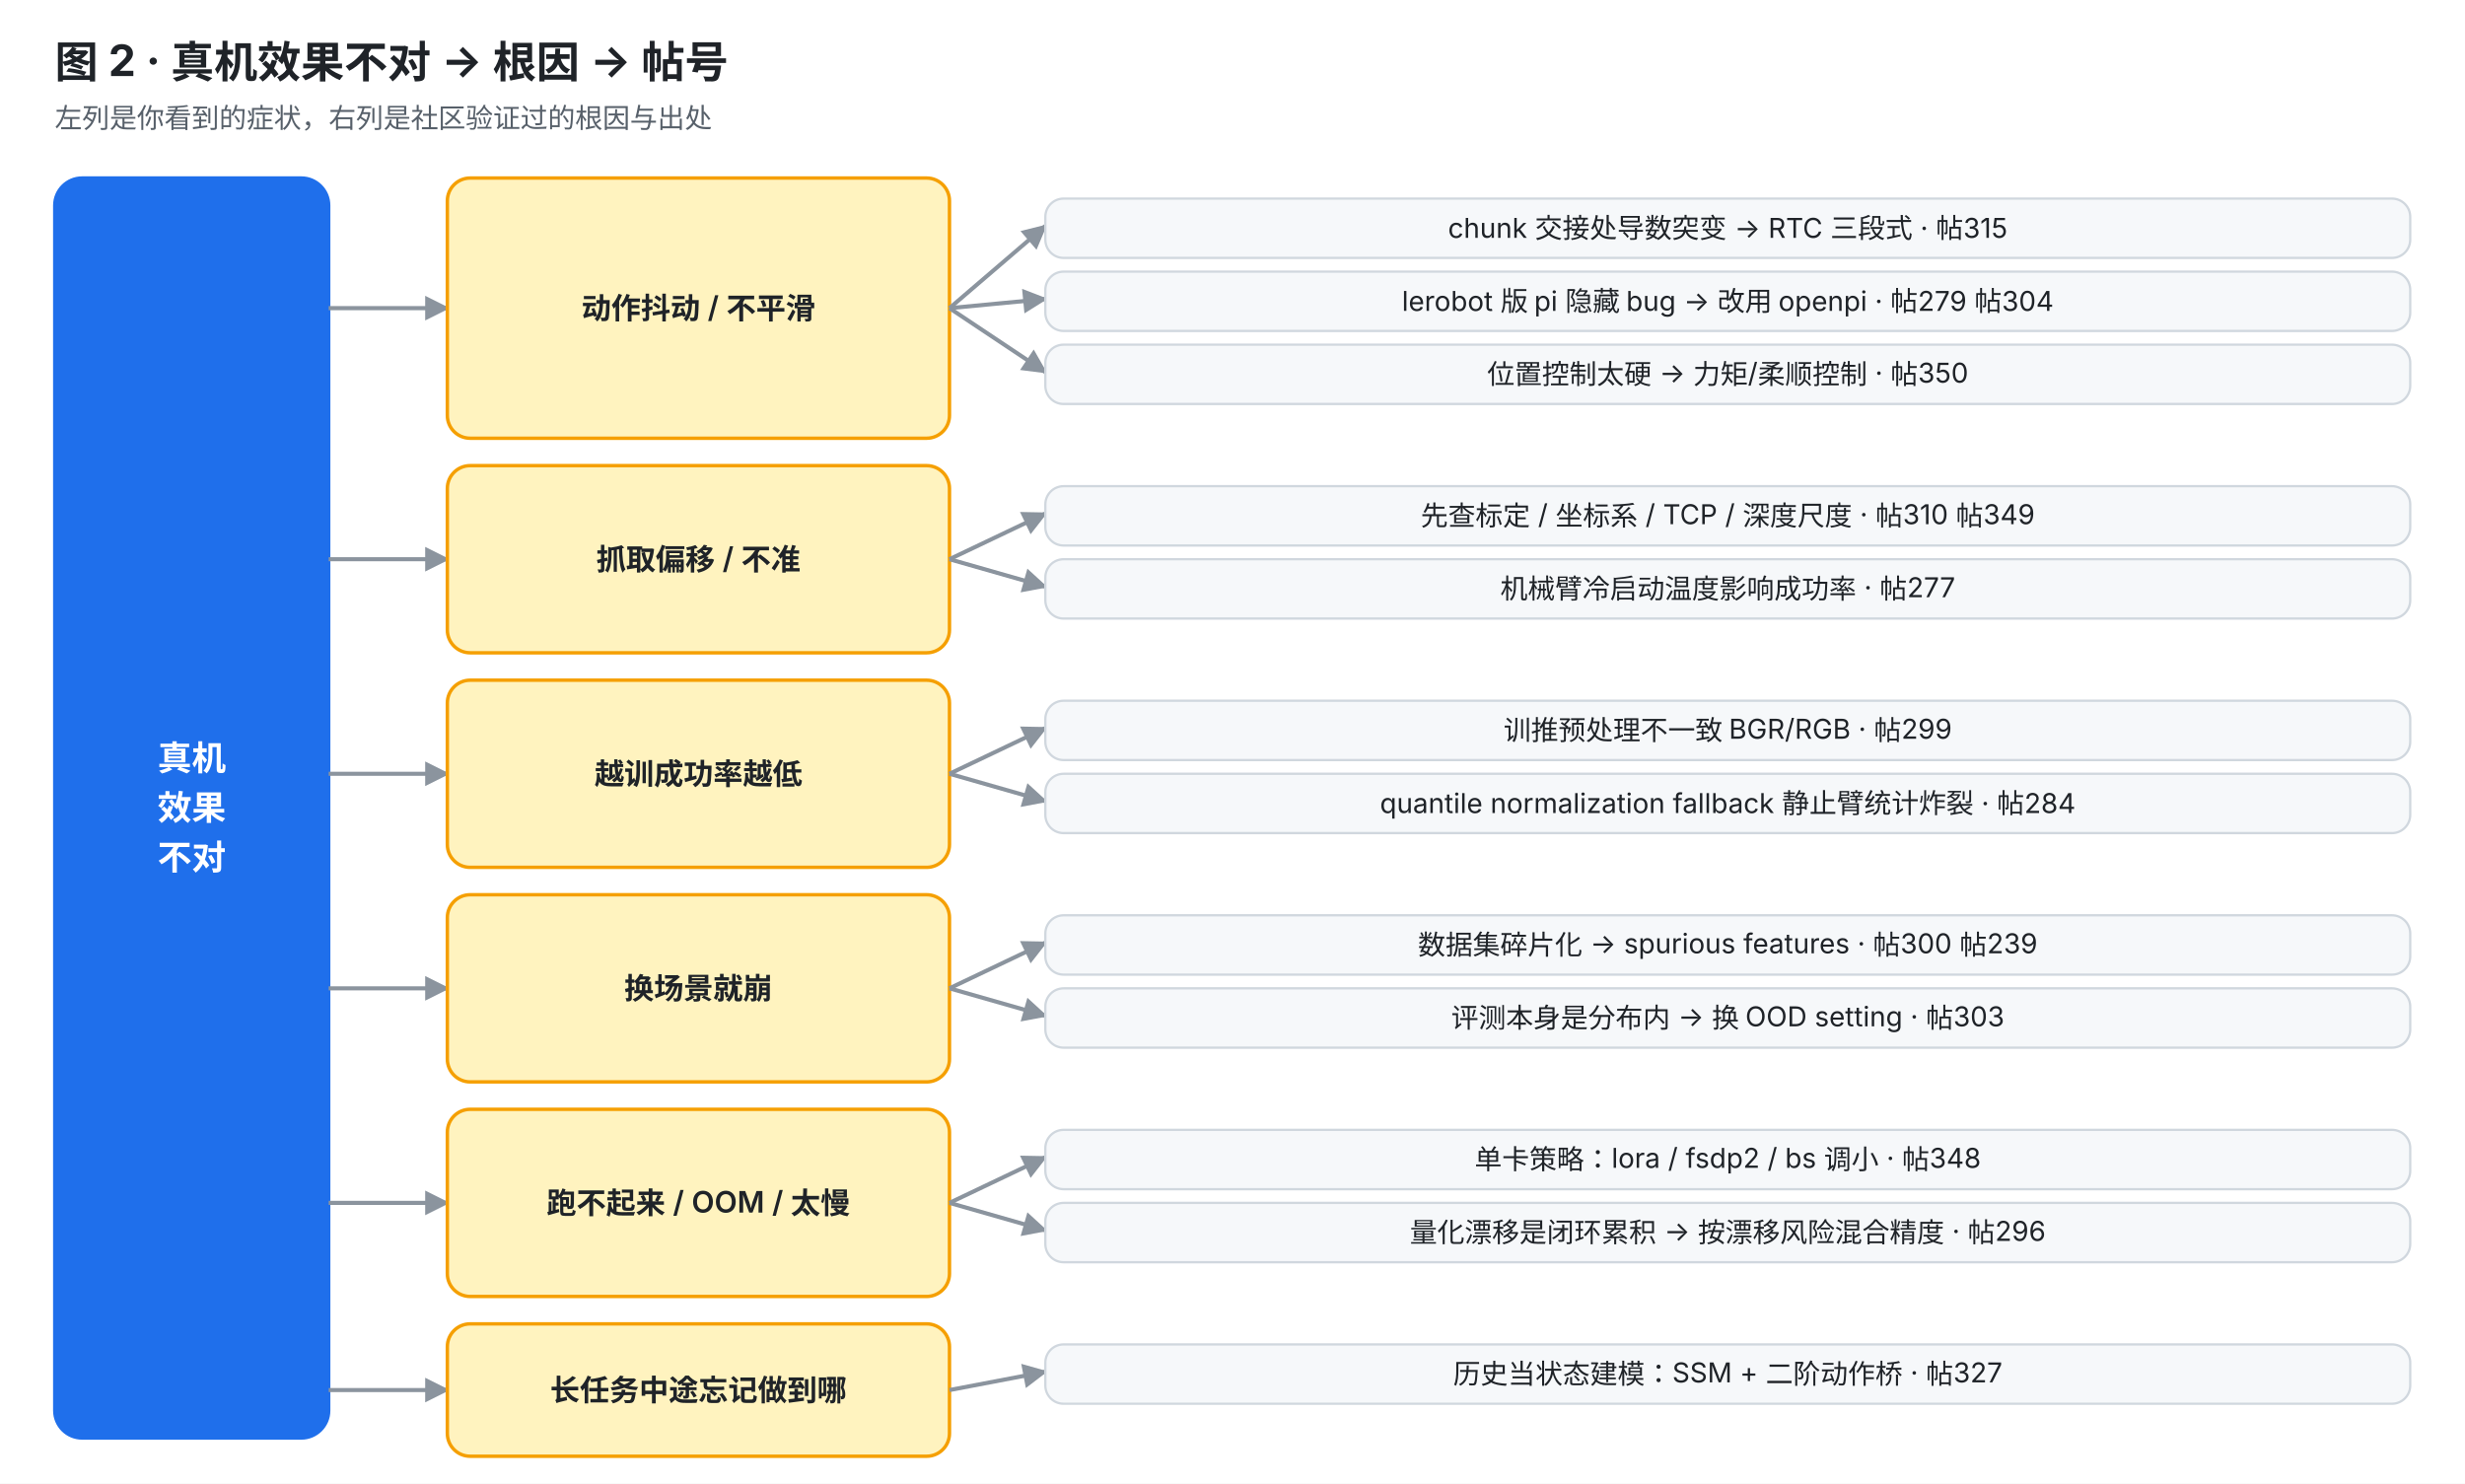
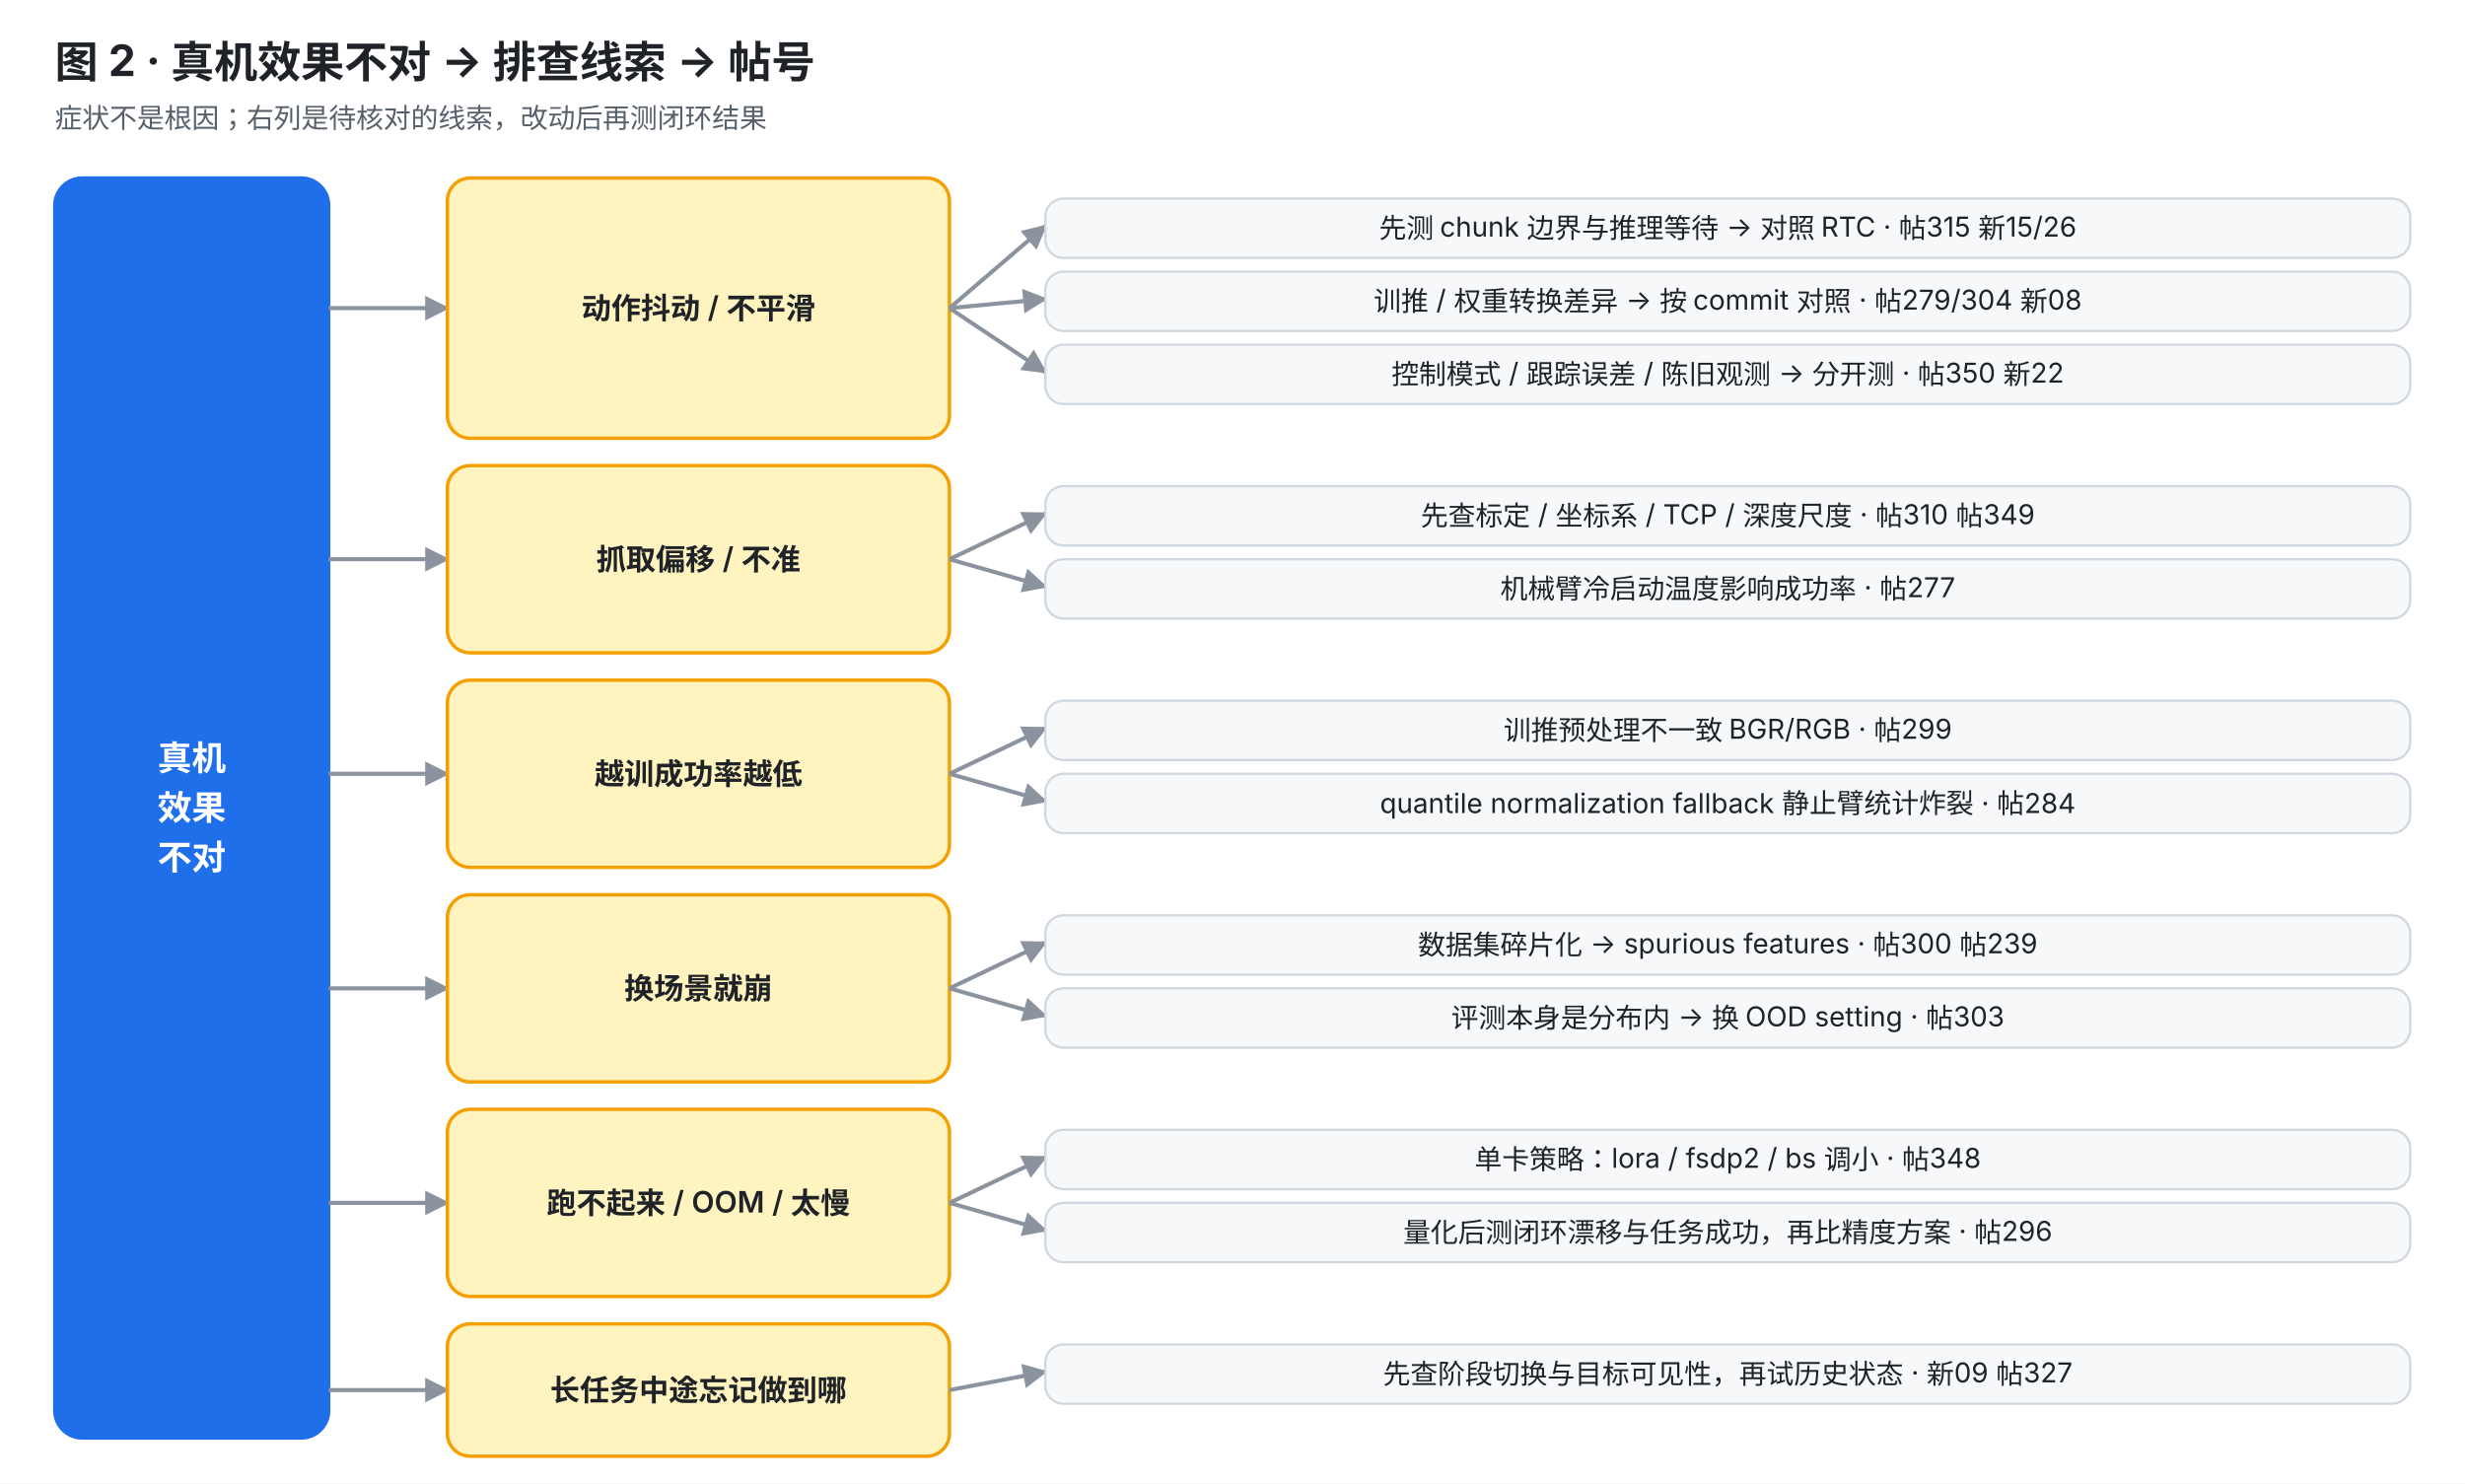
<svg xmlns="http://www.w3.org/2000/svg" width="1080" height="650" viewBox="0 0 1080 650" font-family="-apple-system,BlinkMacSystemFont,'PingFang SC','Hiragino Sans GB','Microsoft YaHei',sans-serif">
  <rect width="1080" height="650" fill="#ffffff" />
  <defs>
    <marker id="ah" viewBox="0 0 10 10" refX="9" refY="5" markerWidth="6" markerHeight="6" orient="auto-start-reverse">
      <path d="M0,0 L10,5 L0,10 z" fill="#8b949e" />
    </marker>
  </defs>
-   <text x="24.0" y="34.0" font-size="19" fill="#1f2328" text-anchor="start" font-weight="700" opacity="1">图 2 · 真机效果不对 → 根因 → 帖号</text>
-   <text x="24.0" y="56.0" font-size="12" fill="#57606a" text-anchor="start" font-weight="400" opacity="1">左列是你看到的症状，右列是社区验证过的根因与出处</text>
+   <text x="24.0" y="34.0" font-size="19" fill="#1f2328" text-anchor="start" font-weight="700" opacity="1">图 2 · 真机效果不对 → 排查线索 → 帖号</text>
+   <text x="24.0" y="56.0" font-size="12" fill="#57606a" text-anchor="start" font-weight="400" opacity="1">症状不是根因；右列是待核对的线索，改动后再测闭环结果</text>
  <rect x="24.0" y="78.0" width="120.0" height="552.0" rx="12" fill="#1f6feb" stroke="#1f6feb" stroke-width="1.5" />
  <text x="84.0" y="337.5" font-size="15" fill="#ffffff" text-anchor="middle" font-weight="700" opacity="1">真机</text>
  <text x="84.0" y="359.2" font-size="15" fill="#ffffff" text-anchor="middle" font-weight="700" opacity="1">效果</text>
  <text x="84.0" y="381.0" font-size="15" fill="#ffffff" text-anchor="middle" font-weight="700" opacity="1">不对</text>
  <path d="M144.0,135.0 C170.0,135.0 170.0,135.0 196.0,135.0" stroke="#8b949e" stroke-width="1.8" fill="none" marker-end="url(#ah)" />
  <rect x="196.0" y="78.0" width="220.0" height="114.0" rx="10" fill="#fff3bf" stroke="#f59f00" stroke-width="1.5" />
  <text x="306.0" y="139.7" font-size="13" fill="#1f2328" text-anchor="middle" font-weight="600" opacity="1">动作抖动 / 不平滑</text>
  <path d="M416.0,135.0 L458.0,99.0" stroke="#8b949e" stroke-width="1.8" fill="none" marker-end="url(#ah)" />
  <rect x="458.0" y="87.0" width="598.0" height="26.0" rx="8" fill="#f6f8fa" stroke="#d0d7de" stroke-width="1" />
-   <text x="757.0" y="104.2" font-size="12" fill="#1f2328" text-anchor="middle" font-weight="400" opacity="1">chunk 交接处导数突变 → RTC 三段式 · 帖315</text>
+   <text x="757.0" y="104.2" font-size="12" fill="#1f2328" text-anchor="middle" font-weight="400" opacity="1">先测 chunk 边界与推理等待 → 对照 RTC · 帖315 新15/26</text>
  <path d="M416.0,135.0 L458.0,131.0" stroke="#8b949e" stroke-width="1.8" fill="none" marker-end="url(#ah)" />
  <rect x="458.0" y="119.0" width="598.0" height="26.0" rx="8" fill="#f6f8fa" stroke="#d0d7de" stroke-width="1" />
-   <text x="757.0" y="136.2" font-size="12" fill="#1f2328" text-anchor="middle" font-weight="400" opacity="1">lerobot 版 pi 隐藏 bug → 改用 openpi · 帖279 帖304</text>
+   <text x="757.0" y="136.2" font-size="12" fill="#1f2328" text-anchor="middle" font-weight="400" opacity="1">训推 / 权重转换差异 → 按 commit 对照 · 帖279/304 新08</text>
  <path d="M416.0,135.0 L458.0,163.0" stroke="#8b949e" stroke-width="1.8" fill="none" marker-end="url(#ah)" />
  <rect x="458.0" y="151.0" width="598.0" height="26.0" rx="8" fill="#f6f8fa" stroke="#d0d7de" stroke-width="1" />
-   <text x="757.0" y="168.2" font-size="12" fill="#1f2328" text-anchor="middle" font-weight="400" opacity="1">位置控制太硬 → 力矩/柔顺控制 · 帖350</text>
+   <text x="757.0" y="168.2" font-size="12" fill="#1f2328" text-anchor="middle" font-weight="400" opacity="1">控制模式 / 跟踪误差 / 陈旧观测 → 分开测 · 帖350 新22</text>
  <path d="M144.0,245.0 C170.0,245.0 170.0,245.0 196.0,245.0" stroke="#8b949e" stroke-width="1.8" fill="none" marker-end="url(#ah)" />
  <rect x="196.0" y="204.0" width="220.0" height="82.0" rx="10" fill="#fff3bf" stroke="#f59f00" stroke-width="1.5" />
  <text x="306.0" y="249.7" font-size="13" fill="#1f2328" text-anchor="middle" font-weight="600" opacity="1">抓取偏移 / 不准</text>
  <path d="M416.0,245.0 L458.0,225.0" stroke="#8b949e" stroke-width="1.8" fill="none" marker-end="url(#ah)" />
  <rect x="458.0" y="213.0" width="598.0" height="26.0" rx="8" fill="#f6f8fa" stroke="#d0d7de" stroke-width="1" />
  <text x="757.0" y="230.2" font-size="12" fill="#1f2328" text-anchor="middle" font-weight="400" opacity="1">先查标定 / 坐标系 / TCP / 深度尺度 · 帖310 帖349</text>
  <path d="M416.0,245.0 L458.0,257.0" stroke="#8b949e" stroke-width="1.8" fill="none" marker-end="url(#ah)" />
  <rect x="458.0" y="245.0" width="598.0" height="26.0" rx="8" fill="#f6f8fa" stroke="#d0d7de" stroke-width="1" />
  <text x="757.0" y="262.2" font-size="12" fill="#1f2328" text-anchor="middle" font-weight="400" opacity="1">机械臂冷启动温度影响成功率 · 帖277</text>
  <path d="M144.0,339.0 C170.0,339.0 170.0,339.0 196.0,339.0" stroke="#8b949e" stroke-width="1.8" fill="none" marker-end="url(#ah)" />
  <rect x="196.0" y="298.0" width="220.0" height="82.0" rx="10" fill="#fff3bf" stroke="#f59f00" stroke-width="1.5" />
  <text x="306.0" y="343.7" font-size="13" fill="#1f2328" text-anchor="middle" font-weight="600" opacity="1">越训成功率越低</text>
  <path d="M416.0,339.0 L458.0,319.0" stroke="#8b949e" stroke-width="1.8" fill="none" marker-end="url(#ah)" />
  <rect x="458.0" y="307.0" width="598.0" height="26.0" rx="8" fill="#f6f8fa" stroke="#d0d7de" stroke-width="1" />
  <text x="757.0" y="324.2" font-size="12" fill="#1f2328" text-anchor="middle" font-weight="400" opacity="1">训推预处理不一致 BGR/RGB · 帖299</text>
  <path d="M416.0,339.0 L458.0,351.0" stroke="#8b949e" stroke-width="1.8" fill="none" marker-end="url(#ah)" />
  <rect x="458.0" y="339.0" width="598.0" height="26.0" rx="8" fill="#f6f8fa" stroke="#d0d7de" stroke-width="1" />
  <text x="757.0" y="356.2" font-size="12" fill="#1f2328" text-anchor="middle" font-weight="400" opacity="1">quantile normalization fallback 静止臂统计炸裂 · 帖284</text>
  <path d="M144.0,433.0 C170.0,433.0 170.0,433.0 196.0,433.0" stroke="#8b949e" stroke-width="1.8" fill="none" marker-end="url(#ah)" />
  <rect x="196.0" y="392.0" width="220.0" height="82.0" rx="10" fill="#fff3bf" stroke="#f59f00" stroke-width="1.5" />
  <text x="306.0" y="437.7" font-size="13" fill="#1f2328" text-anchor="middle" font-weight="600" opacity="1">换场景就崩</text>
  <path d="M416.0,433.0 L458.0,413.0" stroke="#8b949e" stroke-width="1.8" fill="none" marker-end="url(#ah)" />
  <rect x="458.0" y="401.0" width="598.0" height="26.0" rx="8" fill="#f6f8fa" stroke="#d0d7de" stroke-width="1" />
  <text x="757.0" y="418.2" font-size="12" fill="#1f2328" text-anchor="middle" font-weight="400" opacity="1">数据集碎片化 → spurious features · 帖300 帖239</text>
  <path d="M416.0,433.0 L458.0,445.0" stroke="#8b949e" stroke-width="1.8" fill="none" marker-end="url(#ah)" />
  <rect x="458.0" y="433.0" width="598.0" height="26.0" rx="8" fill="#f6f8fa" stroke="#d0d7de" stroke-width="1" />
  <text x="757.0" y="450.2" font-size="12" fill="#1f2328" text-anchor="middle" font-weight="400" opacity="1">评测本身是分布内 → 换 OOD setting · 帖303</text>
  <path d="M144.0,527.0 C170.0,527.0 170.0,527.0 196.0,527.0" stroke="#8b949e" stroke-width="1.8" fill="none" marker-end="url(#ah)" />
  <rect x="196.0" y="486.0" width="220.0" height="82.0" rx="10" fill="#fff3bf" stroke="#f59f00" stroke-width="1.5" />
  <text x="306.0" y="531.7" font-size="13" fill="#1f2328" text-anchor="middle" font-weight="600" opacity="1">跑不起来 / OOM / 太慢</text>
  <path d="M416.0,527.0 L458.0,507.0" stroke="#8b949e" stroke-width="1.8" fill="none" marker-end="url(#ah)" />
  <rect x="458.0" y="495.0" width="598.0" height="26.0" rx="8" fill="#f6f8fa" stroke="#d0d7de" stroke-width="1" />
  <text x="757.0" y="512.2" font-size="12" fill="#1f2328" text-anchor="middle" font-weight="400" opacity="1">单卡策略：lora / fsdp2 / bs 调小 · 帖348</text>
  <path d="M416.0,527.0 L458.0,539.0" stroke="#8b949e" stroke-width="1.8" fill="none" marker-end="url(#ah)" />
  <rect x="458.0" y="527.0" width="598.0" height="26.0" rx="8" fill="#f6f8fa" stroke="#d0d7de" stroke-width="1" />
-   <text x="757.0" y="544.2" font-size="12" fill="#1f2328" text-anchor="middle" font-weight="400" opacity="1">量化漂移是闭环累积 → 按漂移风险混合精度 · 帖296</text>
+   <text x="757.0" y="544.2" font-size="12" fill="#1f2328" text-anchor="middle" font-weight="400" opacity="1">量化后测闭环漂移与任务成功，再比精度方案 · 帖296</text>
  <path d="M144.0,609.0 C170.0,609.0 170.0,609.0 196.0,609.0" stroke="#8b949e" stroke-width="1.8" fill="none" marker-end="url(#ah)" />
  <rect x="196.0" y="580.0" width="220.0" height="58.0" rx="10" fill="#fff3bf" stroke="#f59f00" stroke-width="1.5" />
  <text x="306.0" y="613.7" font-size="13" fill="#1f2328" text-anchor="middle" font-weight="600" opacity="1">长任务中途忘记做到哪</text>
  <path d="M416.0,609.0 L458.0,601.0" stroke="#8b949e" stroke-width="1.8" fill="none" marker-end="url(#ah)" />
  <rect x="458.0" y="589.0" width="598.0" height="26.0" rx="8" fill="#f6f8fa" stroke="#d0d7de" stroke-width="1" />
-   <text x="757.0" y="606.2" font-size="12" fill="#1f2328" text-anchor="middle" font-weight="400" opacity="1">历史当状态建模：SSM + 二阶动作桥 · 帖327</text>
+   <text x="757.0" y="606.2" font-size="12" fill="#1f2328" text-anchor="middle" font-weight="400" opacity="1">先查阶段切换与目标可见性，再试历史状态 · 新09 帖327</text>
</svg>
